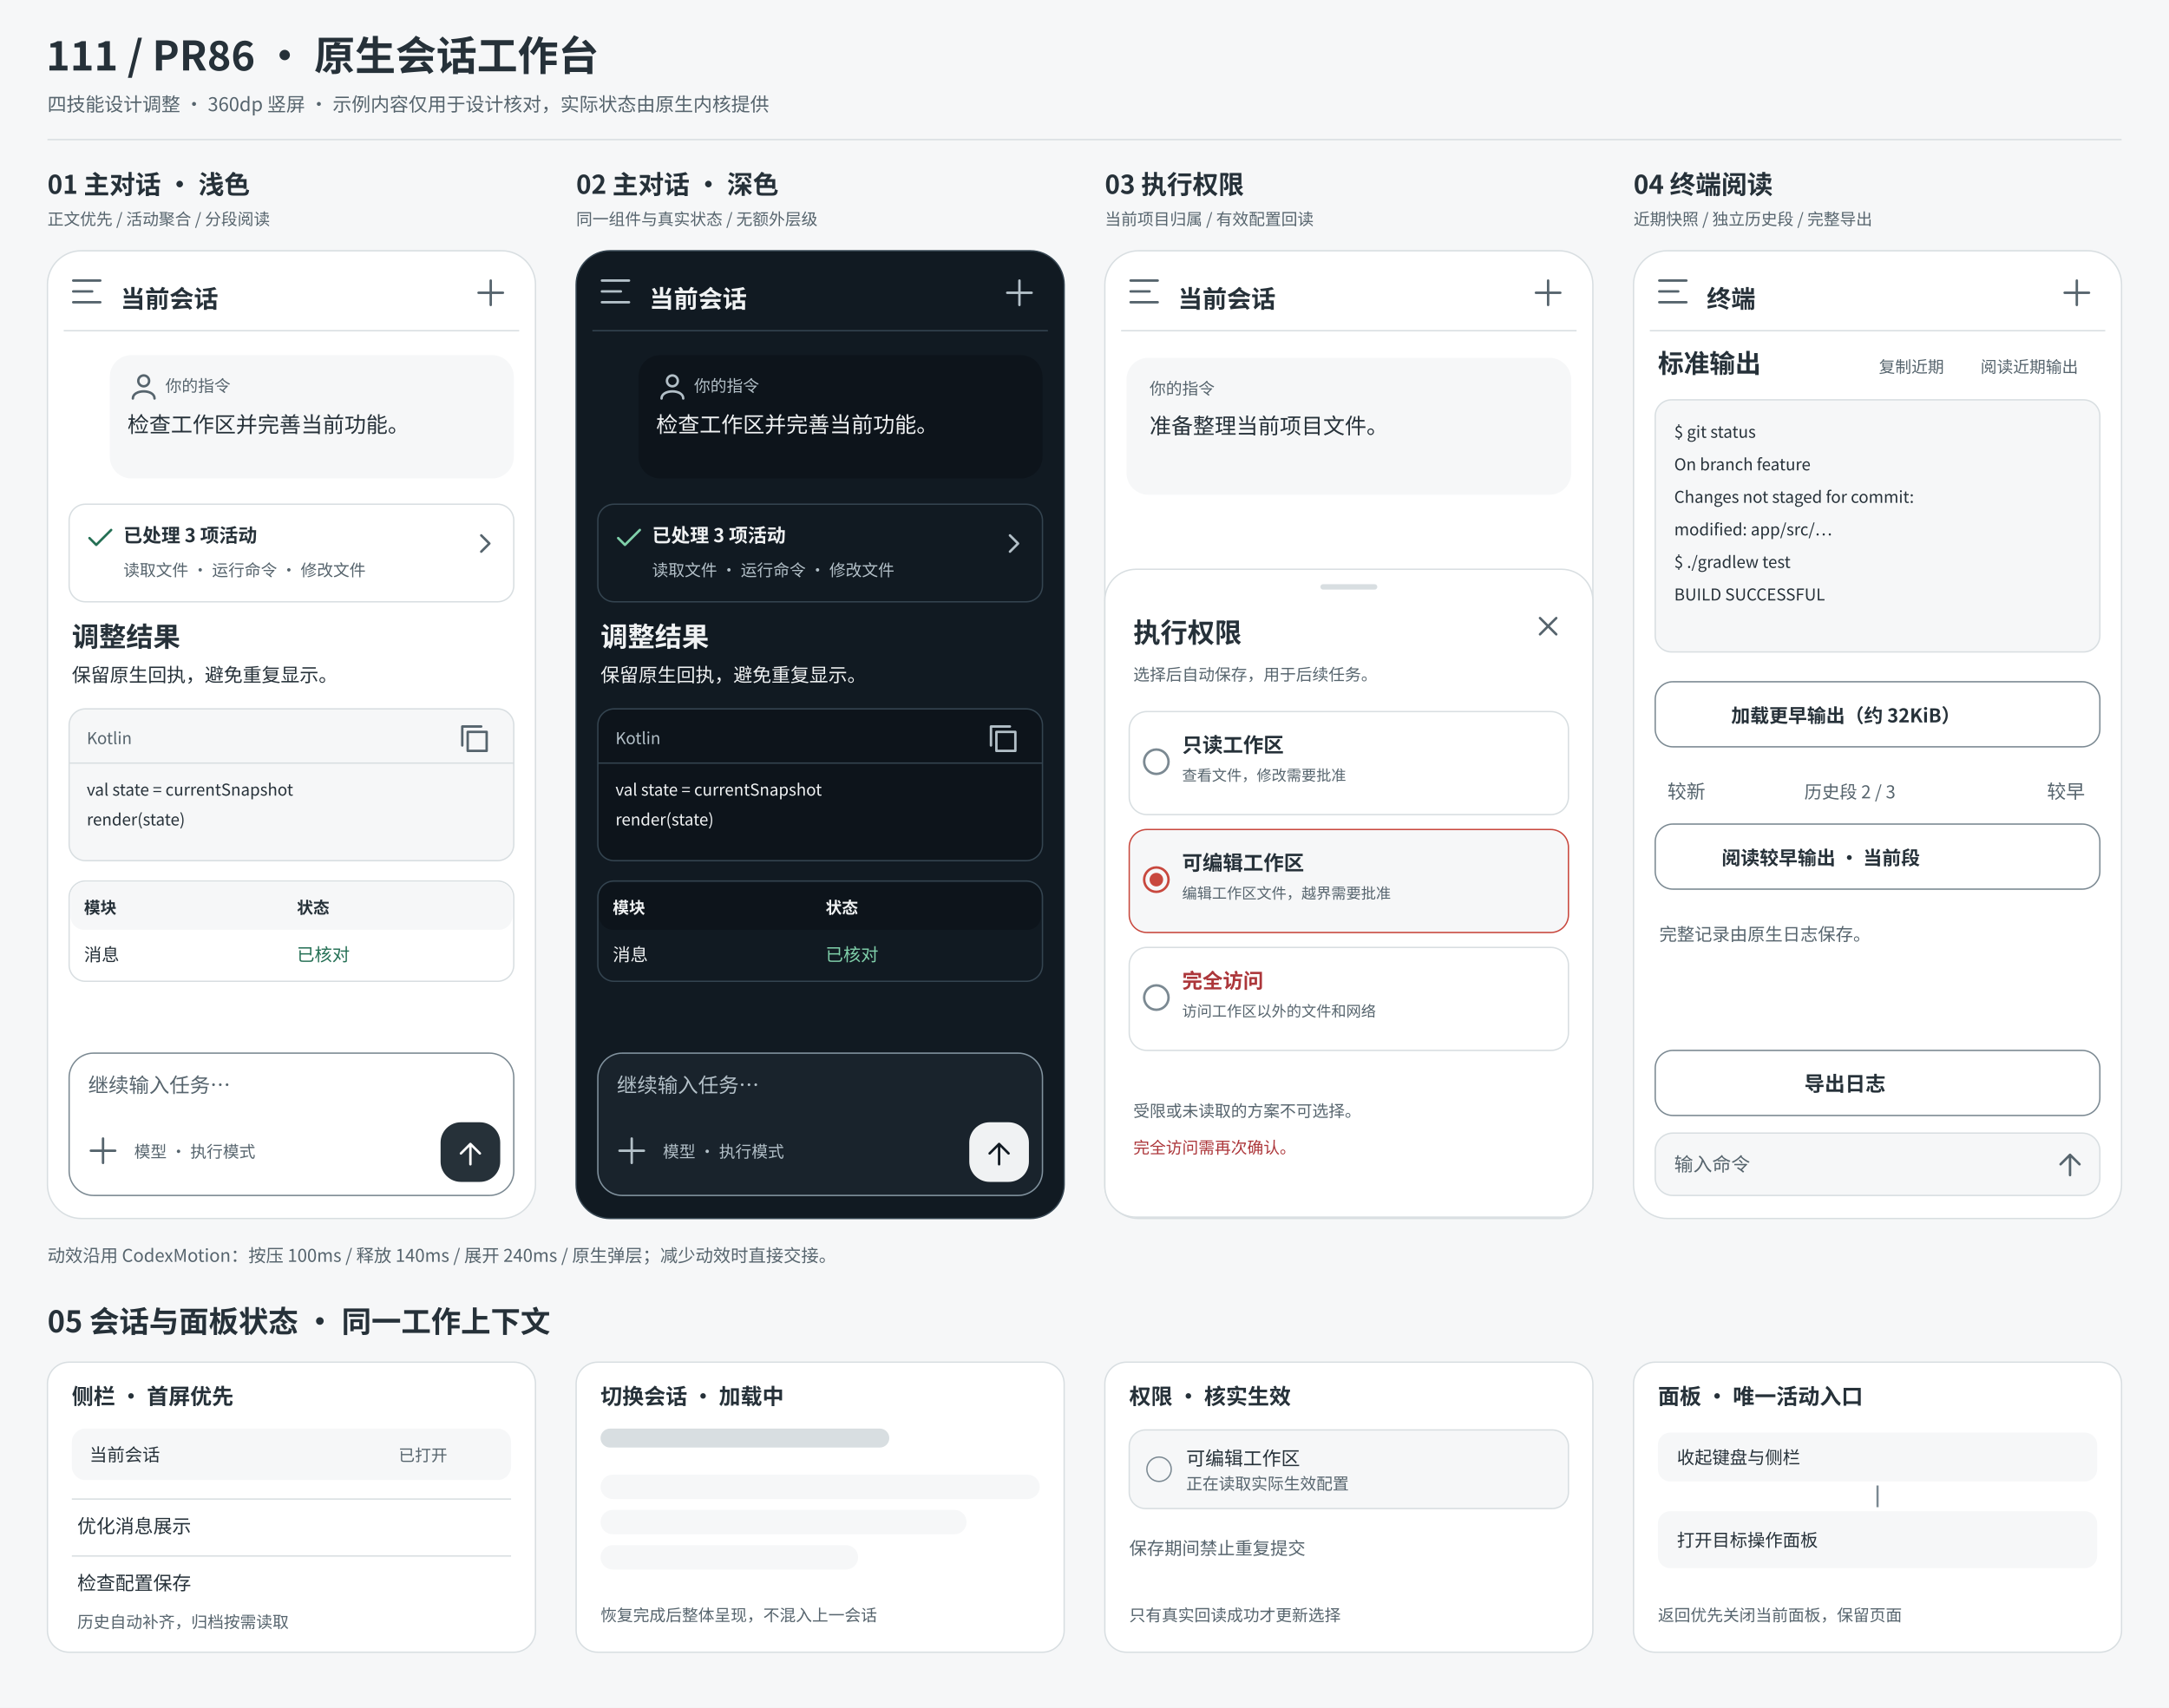
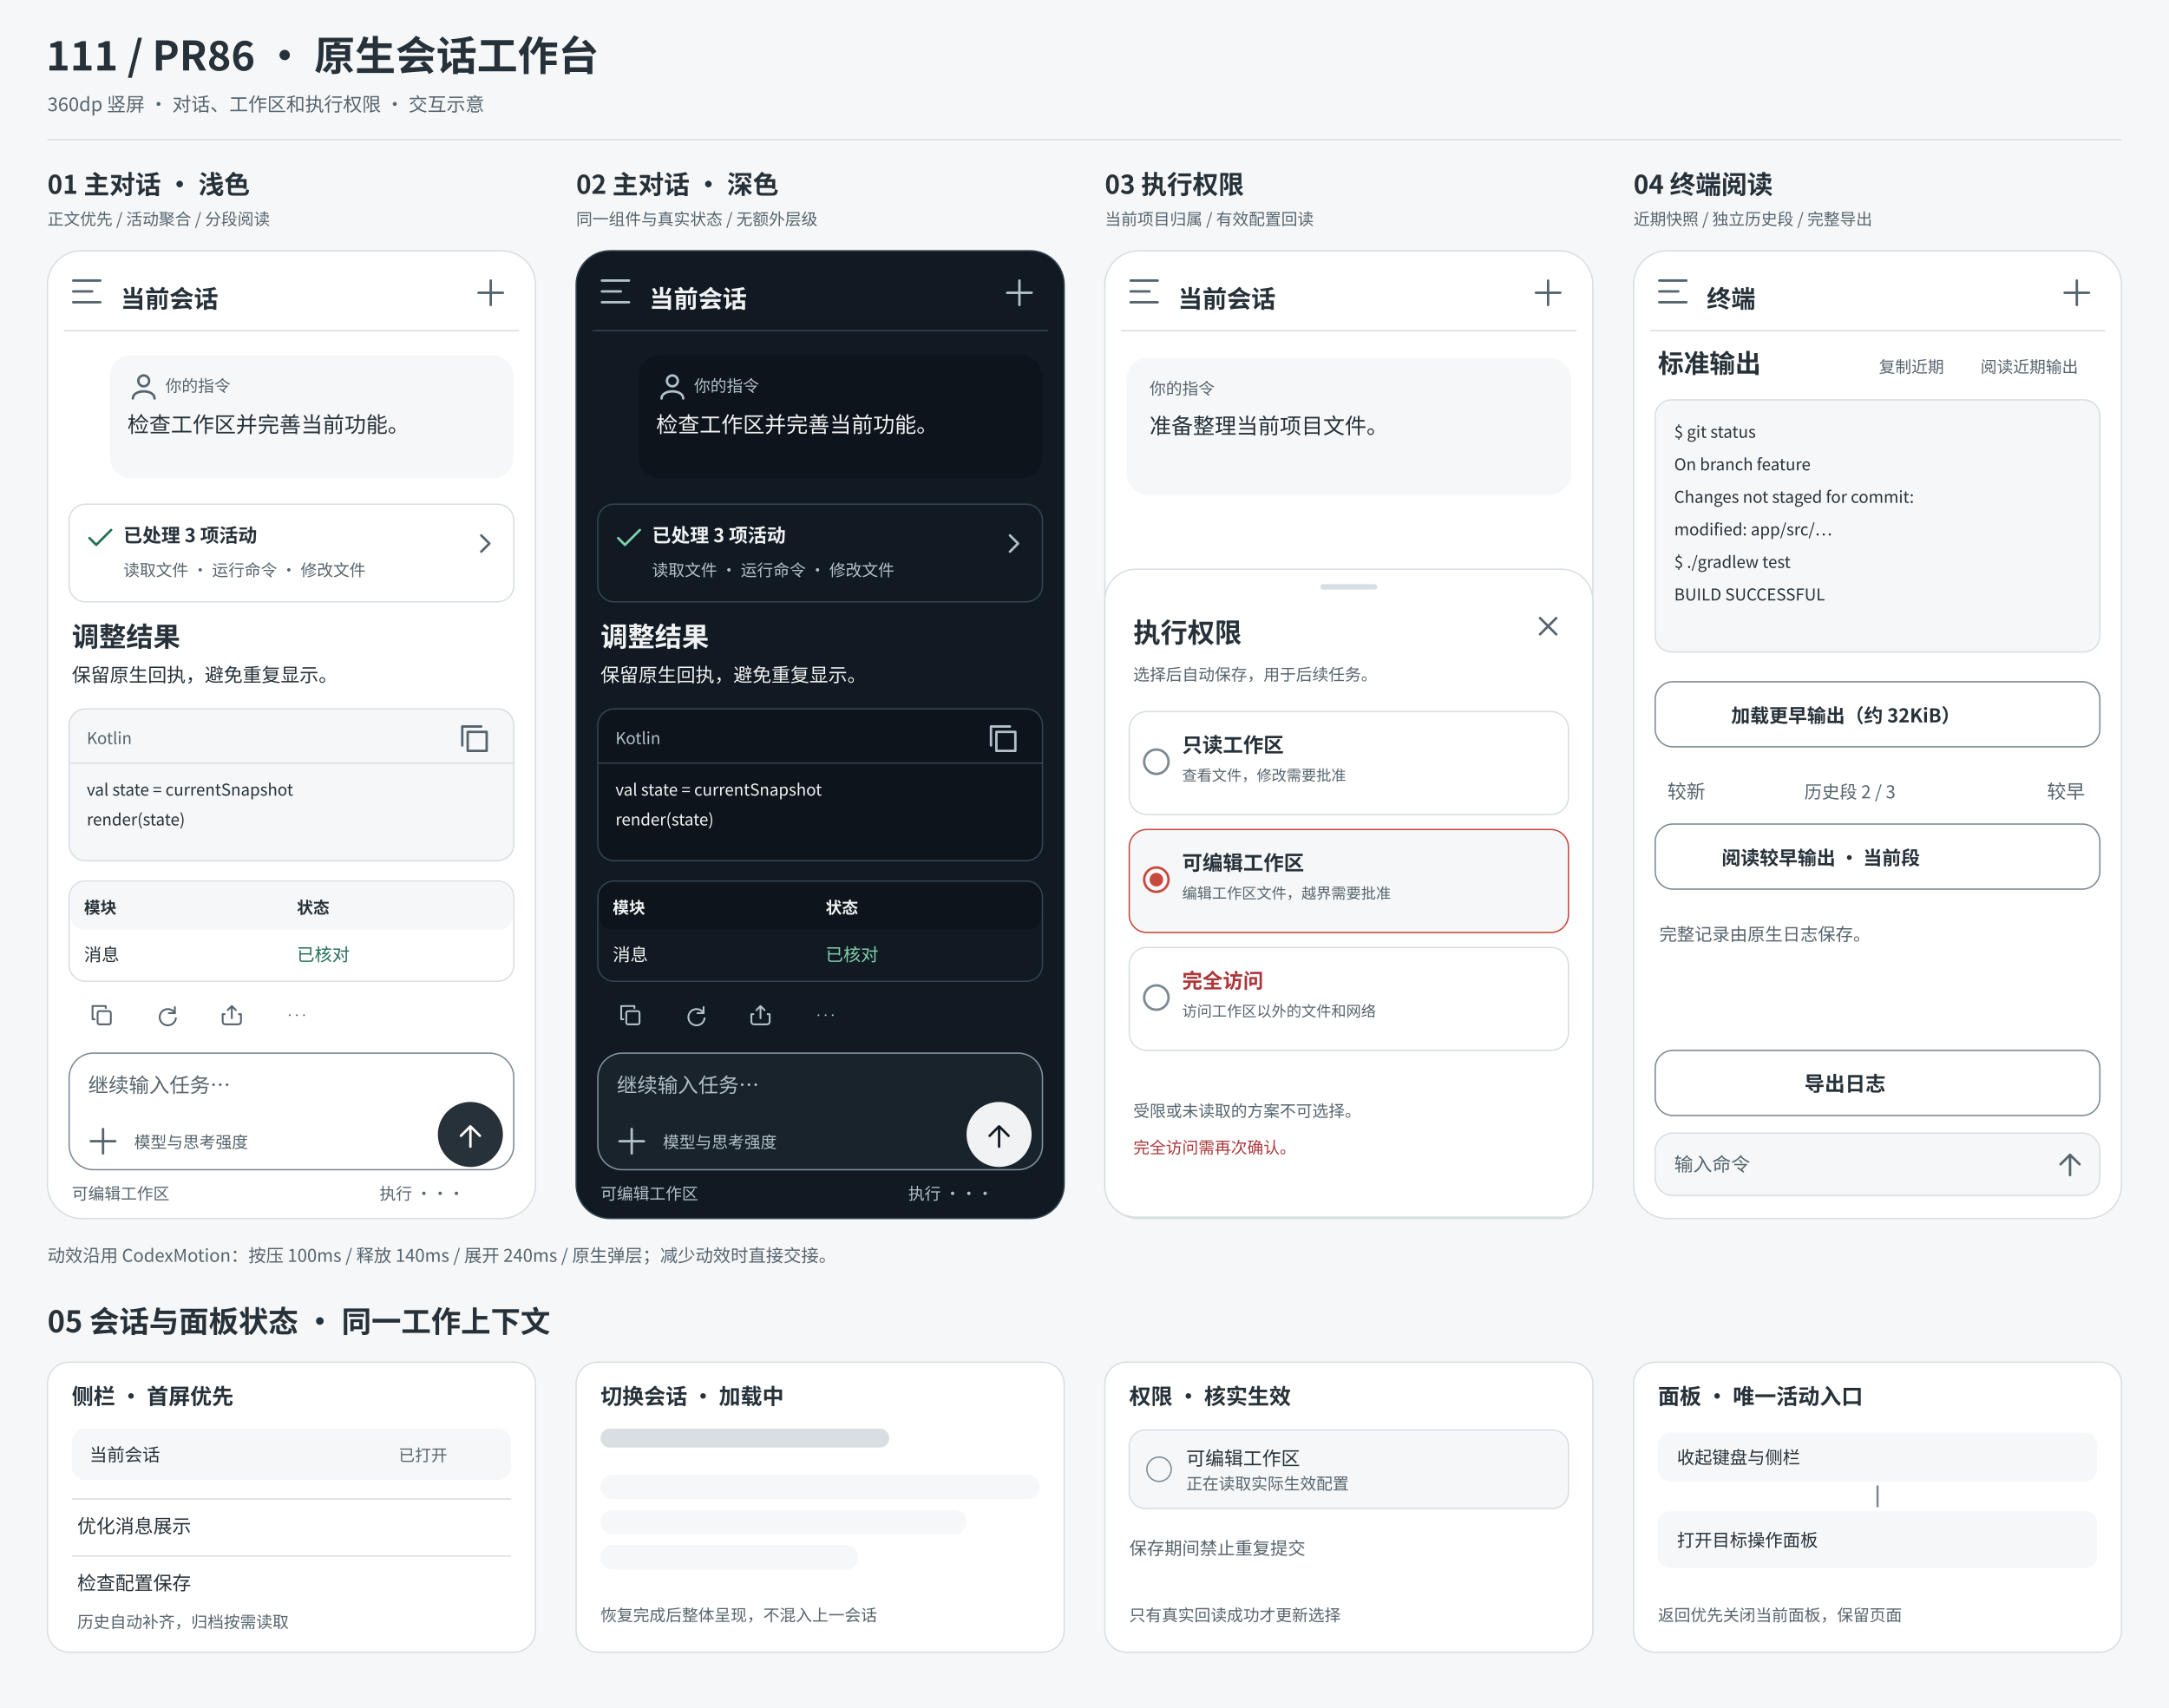
<svg xmlns="http://www.w3.org/2000/svg" width="1600" height="1260" viewBox="0 0 1600 1260" role="img" aria-label="PR86 原生会话工作台组件设计">
  <rect x="0" y="0" width="1600" height="1260" rx="0" fill="#F6F7F8" stroke="none" />
  <text x="34" y="52" fill="#263139" font-family="Noto Sans CJK SC, Microsoft YaHei, sans-serif" font-size="30" font-weight="700">111 / PR86 · 原生会话工作台</text>
-   <text x="35" y="82" fill="#56646D" font-family="Noto Sans CJK SC, Microsoft YaHei, sans-serif" font-size="14" font-weight="400">四技能设计调整 · 360dp 竖屏 · 示例内容仅用于设计核对，实际状态由原生内核提供</text>
+   <text x="35" y="82" fill="#56646D" font-family="Noto Sans CJK SC, Microsoft YaHei, sans-serif" font-size="14" font-weight="400">360dp 竖屏 · 对话、工作区和执行权限 · 交互示意</text>
  <path d="M35 103H1565" fill="none" stroke="#D8DEE1" />
  <text x="35" y="143" fill="#263139" font-family="Noto Sans CJK SC, Microsoft YaHei, sans-serif" font-size="19" font-weight="700">01 主对话 · 浅色</text>
  <text x="35" y="166" fill="#56646D" font-family="Noto Sans CJK SC, Microsoft YaHei, sans-serif" font-size="12" font-weight="400">正文优先 / 活动聚合 / 分段阅读</text>
  <rect x="35" y="185" width="360" height="714" rx="25" fill="#FFFFFF" stroke="#D8DEE1" />
  <path d="M47 244H383" fill="none" stroke="#D8DEE1" />
  <g transform="translate(52 203)" fill="none" stroke="#56646D" stroke-width="1.8" stroke-linecap="round" stroke-linejoin="round">
    <path d="M2 4H22M2 12H16M2 20H22" />
  </g>
  <text x="89" y="227" fill="#263139" font-family="Noto Sans CJK SC, Microsoft YaHei, sans-serif" font-size="18" font-weight="700">当前会话</text>
  <g transform="translate(350 204)" fill="none" stroke="#56646D" stroke-width="1.8" stroke-linecap="round" stroke-linejoin="round">
    <path d="M12 3V21M3 12H21" />
  </g>
  <rect x="81" y="262" width="298" height="91" rx="16" fill="#F6F7F8" stroke="none" />
  <g transform="translate(94 274)" fill="none" stroke="#56646D" stroke-width="1.8" stroke-linecap="round" stroke-linejoin="round">
    <path d="M12 3a4 4 0 1 0 0 8a4 4 0 1 0 0 -8M4 20c0-7 16-7 16 0" />
  </g>
  <text x="122" y="289" fill="#56646D" font-family="Noto Sans CJK SC, Microsoft YaHei, sans-serif" font-size="12" font-weight="400">你的指令</text>
  <text x="94" y="319" fill="#263139" font-family="Noto Sans CJK SC, Microsoft YaHei, sans-serif" font-size="16" font-weight="400">检查工作区并完善当前功能。</text>
  <rect x="51" y="372" width="328" height="72" rx="12" fill="#FFFFFF" stroke="#D8DEE1" />
  <g transform="translate(62 385)" fill="none" stroke="#246F54" stroke-width="1.8" stroke-linecap="round" stroke-linejoin="round">
    <path d="M4 12l5 5 11-11" />
  </g>
  <text x="91" y="400" fill="#263139" font-family="Noto Sans CJK SC, Microsoft YaHei, sans-serif" font-size="14" font-weight="600">已处理 3 项活动</text>
  <text x="91" y="425" fill="#56646D" font-family="Noto Sans CJK SC, Microsoft YaHei, sans-serif" font-size="12" font-weight="400">读取文件 · 运行命令 · 修改文件</text>
  <g transform="translate(346 389)" fill="none" stroke="#56646D" stroke-width="1.8" stroke-linecap="round" stroke-linejoin="round">
    <path d="M9 6l6 6-6 6" />
  </g>
  <text x="53" y="477" fill="#263139" font-family="Noto Sans CJK SC, Microsoft YaHei, sans-serif" font-size="20" font-weight="600">调整结果</text>
  <text x="53" y="503" fill="#263139" font-family="Noto Sans CJK SC, Microsoft YaHei, sans-serif" font-size="14" font-weight="400">保留原生回执，避免重复显示。</text>
  <rect x="51" y="523" width="328" height="112" rx="12" fill="#F6F7F8" stroke="#D8DEE1" />
  <text x="64" y="549" fill="#56646D" font-family="Noto Sans CJK SC, Microsoft YaHei, sans-serif" font-size="12" font-weight="400">Kotlin</text>
  <g transform="translate(338 533)" fill="none" stroke="#56646D" stroke-width="1.8" stroke-linecap="round" stroke-linejoin="round">
    <path d="M7 7H21V21H7ZM3 17V3H17" />
  </g>
  <path d="M51 563H379" fill="none" stroke="#D8DEE1" />
  <text x="64" y="587" fill="#263139" font-family="Noto Sans CJK SC, Microsoft YaHei, sans-serif" font-size="12" font-weight="400">val state = currentSnapshot</text>
  <text x="64" y="609" fill="#263139" font-family="Noto Sans CJK SC, Microsoft YaHei, sans-serif" font-size="12" font-weight="400">render(state)</text>
  <rect x="51" y="650" width="328" height="74" rx="12" fill="#FFFFFF" stroke="#D8DEE1" />
  <rect x="52" y="651" width="326" height="35" rx="10" fill="#F6F7F8" stroke="none" />
  <text x="62" y="674" fill="#263139" font-family="Noto Sans CJK SC, Microsoft YaHei, sans-serif" font-size="12" font-weight="600">模块</text>
  <text x="219" y="674" fill="#263139" font-family="Noto Sans CJK SC, Microsoft YaHei, sans-serif" font-size="12" font-weight="600">状态</text>
  <text x="62" y="709" fill="#263139" font-family="Noto Sans CJK SC, Microsoft YaHei, sans-serif" font-size="13" font-weight="400">消息</text>
  <text x="219" y="709" fill="#246F54" font-family="Noto Sans CJK SC, Microsoft YaHei, sans-serif" font-size="13" font-weight="400">已核对</text>
-   <rect x="51" y="777" width="328" height="105" rx="18" fill="#FFFFFF" stroke="#7B8992" />
+   <g transform="translate(51 725)" role="group" aria-label="回复操作栏">
+     <g transform="translate(0 0)" role="img" aria-label="复制">
+       <rect width="48" height="48" fill="none" />
+       <g transform="translate(15 15) scale(.75)" fill="none" stroke="#56646D" stroke-width="1.8" stroke-linecap="round" stroke-linejoin="round">
+         <path d="M10 8h9q2 0 2 2v9q0 2 -2 2h-9q-2 0 -2 -2v-9q0 -2 2 -2Z" />
+         <path d="M16 5V3H3v13h2" />
+       </g>
+     </g>
+     <g transform="translate(48 0)" role="img" aria-label="重新回答">
+       <rect width="48" height="48" fill="none" />
+       <g transform="translate(15 15) scale(.75)" fill="none" stroke="#56646D" stroke-width="1.8" stroke-linecap="round" stroke-linejoin="round">
+         <path d="M20 10a8 8 0 1 0 1 5" />
+         <path d="M20 4v6h-6" />
+       </g>
+     </g>
+     <g transform="translate(96 0)" role="img" aria-label="分享">
+       <rect width="48" height="48" fill="none" />
+       <g transform="translate(15 15) scale(.75)" fill="none" stroke="#56646D" stroke-width="1.8" stroke-linecap="round" stroke-linejoin="round">
+         <path d="M12 15V3m-4 4 4-4 4 4M5 11H3v7q0 3 3 3h12q3 0 3-3v-7h-2" />
+       </g>
+     </g>
+     <g transform="translate(144 0)" role="img" aria-label="更多">
+       <rect width="48" height="48" fill="none" />
+       <g transform="translate(15 15) scale(.75)" fill="none" stroke="#56646D" stroke-width="1.8" stroke-linecap="round" stroke-linejoin="round">
+         <path d="M5 12h.01M12 12h.01M19 12h.01" />
+       </g>
+     </g>
+   </g>
+   <rect x="51" y="777" width="328" height="86" rx="18" fill="#FFFFFF" stroke="#7B8992" />
  <text x="65" y="806" fill="#56646D" font-family="Noto Sans CJK SC, Microsoft YaHei, sans-serif" font-size="15" font-weight="400">继续输入任务…</text>
-   <g transform="translate(64 837)" fill="none" stroke="#56646D" stroke-width="1.8" stroke-linecap="round" stroke-linejoin="round">
-     <path d="M12 3V21M3 12H21" />
-   </g>
-   <text x="99" y="854" fill="#56646D" font-family="Noto Sans CJK SC, Microsoft YaHei, sans-serif" font-size="12" font-weight="400">模型  ·  执行模式</text>
-   <rect x="325" y="828" width="44" height="44" rx="15" fill="#263139" stroke="none" />
-   <g transform="translate(335 838)" fill="none" stroke="#FFFFFF" stroke-width="1.8" stroke-linecap="round" stroke-linejoin="round">
+   <g transform="translate(64 830)" fill="none" stroke="#56646D" stroke-width="1.8" stroke-linecap="round" stroke-linejoin="round">
+     <path d="M12 3V21M3 12H21" />
+   </g>
+   <text x="99" y="847" fill="#56646D" font-family="Noto Sans CJK SC, Microsoft YaHei, sans-serif" font-size="12" font-weight="400">模型与思考强度</text>
+   <circle cx="347" cy="837" r="24" fill="#263139" />
+   <g transform="translate(335 825)" fill="none" stroke="#FFFFFF" stroke-width="1.8" stroke-linecap="round" stroke-linejoin="round">
    <path d="M5 13l7-7 7 7M12 6V21" />
  </g>
+   <text x="53" y="885" fill="#56646D" font-family="Noto Sans CJK SC, Microsoft YaHei, sans-serif" font-size="12">可编辑工作区</text>
+   <text x="280" y="885" fill="#56646D" font-family="Noto Sans CJK SC, Microsoft YaHei, sans-serif" font-size="12">执行     ···</text>
  <text x="425" y="143" fill="#263139" font-family="Noto Sans CJK SC, Microsoft YaHei, sans-serif" font-size="19" font-weight="700">02 主对话 · 深色</text>
  <text x="425" y="166" fill="#56646D" font-family="Noto Sans CJK SC, Microsoft YaHei, sans-serif" font-size="12" font-weight="400">同一组件与真实状态 / 无额外层级</text>
  <rect x="425" y="185" width="360" height="714" rx="25" fill="#111A22" stroke="#344450" />
  <path d="M437 244H773" fill="none" stroke="#344450" />
  <g transform="translate(442 203)" fill="none" stroke="#B3C0C8" stroke-width="1.8" stroke-linecap="round" stroke-linejoin="round">
    <path d="M2 4H22M2 12H16M2 20H22" />
  </g>
  <text x="479" y="227" fill="#F0F2F3" font-family="Noto Sans CJK SC, Microsoft YaHei, sans-serif" font-size="18" font-weight="700">当前会话</text>
  <g transform="translate(740 204)" fill="none" stroke="#B3C0C8" stroke-width="1.8" stroke-linecap="round" stroke-linejoin="round">
    <path d="M12 3V21M3 12H21" />
  </g>
  <rect x="471" y="262" width="298" height="91" rx="16" fill="#0D141B" stroke="none" />
  <g transform="translate(484 274)" fill="none" stroke="#B3C0C8" stroke-width="1.8" stroke-linecap="round" stroke-linejoin="round">
    <path d="M12 3a4 4 0 1 0 0 8a4 4 0 1 0 0 -8M4 20c0-7 16-7 16 0" />
  </g>
  <text x="512" y="289" fill="#B3C0C8" font-family="Noto Sans CJK SC, Microsoft YaHei, sans-serif" font-size="12" font-weight="400">你的指令</text>
  <text x="484" y="319" fill="#F0F2F3" font-family="Noto Sans CJK SC, Microsoft YaHei, sans-serif" font-size="16" font-weight="400">检查工作区并完善当前功能。</text>
  <rect x="441" y="372" width="328" height="72" rx="12" fill="#111A22" stroke="#344450" />
  <g transform="translate(452 385)" fill="none" stroke="#80D0AA" stroke-width="1.8" stroke-linecap="round" stroke-linejoin="round">
    <path d="M4 12l5 5 11-11" />
  </g>
  <text x="481" y="400" fill="#F0F2F3" font-family="Noto Sans CJK SC, Microsoft YaHei, sans-serif" font-size="14" font-weight="600">已处理 3 项活动</text>
  <text x="481" y="425" fill="#B3C0C8" font-family="Noto Sans CJK SC, Microsoft YaHei, sans-serif" font-size="12" font-weight="400">读取文件 · 运行命令 · 修改文件</text>
  <g transform="translate(736 389)" fill="none" stroke="#B3C0C8" stroke-width="1.8" stroke-linecap="round" stroke-linejoin="round">
    <path d="M9 6l6 6-6 6" />
  </g>
  <text x="443" y="477" fill="#F0F2F3" font-family="Noto Sans CJK SC, Microsoft YaHei, sans-serif" font-size="20" font-weight="600">调整结果</text>
  <text x="443" y="503" fill="#F0F2F3" font-family="Noto Sans CJK SC, Microsoft YaHei, sans-serif" font-size="14" font-weight="400">保留原生回执，避免重复显示。</text>
  <rect x="441" y="523" width="328" height="112" rx="12" fill="#0D141B" stroke="#344450" />
  <text x="454" y="549" fill="#B3C0C8" font-family="Noto Sans CJK SC, Microsoft YaHei, sans-serif" font-size="12" font-weight="400">Kotlin</text>
  <g transform="translate(728 533)" fill="none" stroke="#B3C0C8" stroke-width="1.8" stroke-linecap="round" stroke-linejoin="round">
    <path d="M7 7H21V21H7ZM3 17V3H17" />
  </g>
  <path d="M441 563H769" fill="none" stroke="#344450" />
  <text x="454" y="587" fill="#F0F2F3" font-family="Noto Sans CJK SC, Microsoft YaHei, sans-serif" font-size="12" font-weight="400">val state = currentSnapshot</text>
  <text x="454" y="609" fill="#F0F2F3" font-family="Noto Sans CJK SC, Microsoft YaHei, sans-serif" font-size="12" font-weight="400">render(state)</text>
  <rect x="441" y="650" width="328" height="74" rx="12" fill="#111A22" stroke="#344450" />
  <rect x="442" y="651" width="326" height="35" rx="10" fill="#0D141B" stroke="none" />
  <text x="452" y="674" fill="#F0F2F3" font-family="Noto Sans CJK SC, Microsoft YaHei, sans-serif" font-size="12" font-weight="600">模块</text>
  <text x="609" y="674" fill="#F0F2F3" font-family="Noto Sans CJK SC, Microsoft YaHei, sans-serif" font-size="12" font-weight="600">状态</text>
  <text x="452" y="709" fill="#F0F2F3" font-family="Noto Sans CJK SC, Microsoft YaHei, sans-serif" font-size="13" font-weight="400">消息</text>
  <text x="609" y="709" fill="#80D0AA" font-family="Noto Sans CJK SC, Microsoft YaHei, sans-serif" font-size="13" font-weight="400">已核对</text>
-   <rect x="441" y="777" width="328" height="105" rx="18" fill="#19232C" stroke="#81929E" />
+   <g transform="translate(441 725)" role="group" aria-label="回复操作栏">
+     <g transform="translate(0 0)" role="img" aria-label="复制">
+       <rect width="48" height="48" fill="none" />
+       <g transform="translate(15 15) scale(.75)" fill="none" stroke="#B3C0C8" stroke-width="1.8" stroke-linecap="round" stroke-linejoin="round">
+         <path d="M10 8h9q2 0 2 2v9q0 2 -2 2h-9q-2 0 -2 -2v-9q0 -2 2 -2Z" />
+         <path d="M16 5V3H3v13h2" />
+       </g>
+     </g>
+     <g transform="translate(48 0)" role="img" aria-label="重新回答">
+       <rect width="48" height="48" fill="none" />
+       <g transform="translate(15 15) scale(.75)" fill="none" stroke="#B3C0C8" stroke-width="1.8" stroke-linecap="round" stroke-linejoin="round">
+         <path d="M20 10a8 8 0 1 0 1 5" />
+         <path d="M20 4v6h-6" />
+       </g>
+     </g>
+     <g transform="translate(96 0)" role="img" aria-label="分享">
+       <rect width="48" height="48" fill="none" />
+       <g transform="translate(15 15) scale(.75)" fill="none" stroke="#B3C0C8" stroke-width="1.8" stroke-linecap="round" stroke-linejoin="round">
+         <path d="M12 15V3m-4 4 4-4 4 4M5 11H3v7q0 3 3 3h12q3 0 3-3v-7h-2" />
+       </g>
+     </g>
+     <g transform="translate(144 0)" role="img" aria-label="更多">
+       <rect width="48" height="48" fill="none" />
+       <g transform="translate(15 15) scale(.75)" fill="none" stroke="#B3C0C8" stroke-width="1.8" stroke-linecap="round" stroke-linejoin="round">
+         <path d="M5 12h.01M12 12h.01M19 12h.01" />
+       </g>
+     </g>
+   </g>
+   <rect x="441" y="777" width="328" height="86" rx="18" fill="#19232C" stroke="#81929E" />
  <text x="455" y="806" fill="#B3C0C8" font-family="Noto Sans CJK SC, Microsoft YaHei, sans-serif" font-size="15" font-weight="400">继续输入任务…</text>
-   <g transform="translate(454 837)" fill="none" stroke="#B3C0C8" stroke-width="1.8" stroke-linecap="round" stroke-linejoin="round">
-     <path d="M12 3V21M3 12H21" />
-   </g>
-   <text x="489" y="854" fill="#B3C0C8" font-family="Noto Sans CJK SC, Microsoft YaHei, sans-serif" font-size="12" font-weight="400">模型  ·  执行模式</text>
-   <rect x="715" y="828" width="44" height="44" rx="15" fill="#F0F2F3" stroke="none" />
-   <g transform="translate(725 838)" fill="none" stroke="#111A22" stroke-width="1.8" stroke-linecap="round" stroke-linejoin="round">
+   <g transform="translate(454 830)" fill="none" stroke="#B3C0C8" stroke-width="1.8" stroke-linecap="round" stroke-linejoin="round">
+     <path d="M12 3V21M3 12H21" />
+   </g>
+   <text x="489" y="847" fill="#B3C0C8" font-family="Noto Sans CJK SC, Microsoft YaHei, sans-serif" font-size="12" font-weight="400">模型与思考强度</text>
+   <circle cx="737" cy="837" r="24" fill="#F0F2F3" />
+   <g transform="translate(725 825)" fill="none" stroke="#111A22" stroke-width="1.8" stroke-linecap="round" stroke-linejoin="round">
    <path d="M5 13l7-7 7 7M12 6V21" />
  </g>
+   <text x="443" y="885" fill="#B3C0C8" font-family="Noto Sans CJK SC, Microsoft YaHei, sans-serif" font-size="12">可编辑工作区</text>
+   <text x="670" y="885" fill="#B3C0C8" font-family="Noto Sans CJK SC, Microsoft YaHei, sans-serif" font-size="12">执行     ···</text>
  <text x="815" y="143" fill="#263139" font-family="Noto Sans CJK SC, Microsoft YaHei, sans-serif" font-size="19" font-weight="700">03 执行权限</text>
  <text x="815" y="166" fill="#56646D" font-family="Noto Sans CJK SC, Microsoft YaHei, sans-serif" font-size="12" font-weight="400">当前项目归属 / 有效配置回读</text>
  <rect x="815" y="185" width="360" height="714" rx="25" fill="#FFFFFF" stroke="#D8DEE1" />
  <path d="M827 244H1163" fill="none" stroke="#D8DEE1" />
  <g transform="translate(832 203)" fill="none" stroke="#56646D" stroke-width="1.8" stroke-linecap="round" stroke-linejoin="round">
    <path d="M2 4H22M2 12H16M2 20H22" />
  </g>
  <text x="869" y="227" fill="#263139" font-family="Noto Sans CJK SC, Microsoft YaHei, sans-serif" font-size="18" font-weight="700">当前会话</text>
  <g transform="translate(1130 204)" fill="none" stroke="#56646D" stroke-width="1.8" stroke-linecap="round" stroke-linejoin="round">
    <path d="M12 3V21M3 12H21" />
  </g>
  <rect x="831" y="264" width="328" height="101" rx="16" fill="#F6F7F8" stroke="none" />
  <text x="848" y="291" fill="#56646D" font-family="Noto Sans CJK SC, Microsoft YaHei, sans-serif" font-size="12" font-weight="400">你的指令</text>
  <text x="848" y="320" fill="#263139" font-family="Noto Sans CJK SC, Microsoft YaHei, sans-serif" font-size="16" font-weight="400">准备整理当前项目文件。</text>
  <rect x="831" y="779" width="328" height="103" rx="18" fill="#FFFFFF" stroke="#7B8992" />
  <text x="846" y="809" fill="#56646D" font-family="Noto Sans CJK SC, Microsoft YaHei, sans-serif" font-size="15" font-weight="400">输入任务…</text>
  <rect x="815" y="420" width="360" height="478" rx="23" fill="#FFFFFF" stroke="#D8DEE1" />
  <rect x="974" y="431" width="42" height="4" rx="2" fill="#D8DEE1" stroke="none" />
  <text x="836" y="474" fill="#263139" font-family="Noto Sans CJK SC, Microsoft YaHei, sans-serif" font-size="20" font-weight="700">执行权限</text>
  <g transform="translate(1130 450)" fill="none" stroke="#56646D" stroke-width="1.8" stroke-linecap="round" stroke-linejoin="round">
    <path d="M6 6l12 12M18 6L6 18" />
  </g>
  <text x="836" y="502" fill="#56646D" font-family="Noto Sans CJK SC, Microsoft YaHei, sans-serif" font-size="12" font-weight="400">选择后自动保存，用于后续任务。</text>
  <rect x="833" y="525" width="324" height="76" rx="13" fill="#FFFFFF" stroke="#D8DEE1" />
  <circle cx="853" cy="562" r="9" fill="none" stroke="#7B8992" stroke-width="1.8" />
  <text x="872" y="555" fill="#263139" font-family="Noto Sans CJK SC, Microsoft YaHei, sans-serif" font-size="15" font-weight="600">只读工作区</text>
  <text x="872" y="576" fill="#56646D" font-family="Noto Sans CJK SC, Microsoft YaHei, sans-serif" font-size="11" font-weight="400">查看文件，修改需要批准</text>
  <rect x="833" y="612" width="324" height="76" rx="13" fill="#F6F7F8" stroke="#C8483E" />
  <circle cx="853" cy="649" r="9" fill="none" stroke="#C8483E" stroke-width="1.8" />
  <circle cx="853" cy="649" r="5" fill="#C8483E" />
  <text x="872" y="642" fill="#263139" font-family="Noto Sans CJK SC, Microsoft YaHei, sans-serif" font-size="15" font-weight="600">可编辑工作区</text>
  <text x="872" y="663" fill="#56646D" font-family="Noto Sans CJK SC, Microsoft YaHei, sans-serif" font-size="11" font-weight="400">编辑工作区文件，越界需要批准</text>
  <rect x="833" y="699" width="324" height="76" rx="13" fill="#FFFFFF" stroke="#D8DEE1" />
  <circle cx="853" cy="736" r="9" fill="none" stroke="#7B8992" stroke-width="1.8" />
  <text x="872" y="729" fill="#AC363A" font-family="Noto Sans CJK SC, Microsoft YaHei, sans-serif" font-size="15" font-weight="600">完全访问</text>
  <text x="872" y="750" fill="#56646D" font-family="Noto Sans CJK SC, Microsoft YaHei, sans-serif" font-size="11" font-weight="400">访问工作区以外的文件和网络</text>
  <text x="836" y="824" fill="#56646D" font-family="Noto Sans CJK SC, Microsoft YaHei, sans-serif" font-size="12" font-weight="400">受限或未读取的方案不可选择。</text>
  <text x="836" y="851" fill="#AC363A" font-family="Noto Sans CJK SC, Microsoft YaHei, sans-serif" font-size="12" font-weight="400">完全访问需再次确认。</text>
  <text x="1205" y="143" fill="#263139" font-family="Noto Sans CJK SC, Microsoft YaHei, sans-serif" font-size="19" font-weight="700">04 终端阅读</text>
  <text x="1205" y="166" fill="#56646D" font-family="Noto Sans CJK SC, Microsoft YaHei, sans-serif" font-size="12" font-weight="400">近期快照 / 独立历史段 / 完整导出</text>
  <rect x="1205" y="185" width="360" height="714" rx="25" fill="#FFFFFF" stroke="#D8DEE1" />
  <path d="M1217 244H1553" fill="none" stroke="#D8DEE1" />
  <g transform="translate(1222 203)" fill="none" stroke="#56646D" stroke-width="1.8" stroke-linecap="round" stroke-linejoin="round">
    <path d="M2 4H22M2 12H16M2 20H22" />
  </g>
  <text x="1259" y="227" fill="#263139" font-family="Noto Sans CJK SC, Microsoft YaHei, sans-serif" font-size="18" font-weight="700">终端</text>
  <g transform="translate(1520 204)" fill="none" stroke="#56646D" stroke-width="1.8" stroke-linecap="round" stroke-linejoin="round">
    <path d="M12 3V21M3 12H21" />
  </g>
  <text x="1223" y="275" fill="#263139" font-family="Noto Sans CJK SC, Microsoft YaHei, sans-serif" font-size="19" font-weight="700">标准输出</text>
  <text x="1386" y="275" fill="#56646D" font-family="Noto Sans CJK SC, Microsoft YaHei, sans-serif" font-size="12" font-weight="400">复制近期</text>
  <text x="1461" y="275" fill="#56646D" font-family="Noto Sans CJK SC, Microsoft YaHei, sans-serif" font-size="12" font-weight="400">阅读近期输出</text>
  <rect x="1221" y="295" width="328" height="186" rx="12" fill="#F6F7F8" stroke="#D8DEE1" />
  <text x="1235" y="323" fill="#263139" font-family="Noto Sans CJK SC, Microsoft YaHei, sans-serif" font-size="12" font-weight="400">$ git status</text>
  <text x="1235" y="347" fill="#263139" font-family="Noto Sans CJK SC, Microsoft YaHei, sans-serif" font-size="12" font-weight="400">On branch feature</text>
  <text x="1235" y="371" fill="#263139" font-family="Noto Sans CJK SC, Microsoft YaHei, sans-serif" font-size="12" font-weight="400">Changes not staged for commit:</text>
  <text x="1235" y="395" fill="#263139" font-family="Noto Sans CJK SC, Microsoft YaHei, sans-serif" font-size="12" font-weight="400">  modified: app/src/…</text>
  <text x="1235" y="419" fill="#263139" font-family="Noto Sans CJK SC, Microsoft YaHei, sans-serif" font-size="12" font-weight="400">$ ./gradlew test</text>
  <text x="1235" y="443" fill="#263139" font-family="Noto Sans CJK SC, Microsoft YaHei, sans-serif" font-size="12" font-weight="400">BUILD SUCCESSFUL</text>
  <rect x="1221" y="503" width="328" height="48" rx="13" fill="#FFFFFF" stroke="#7B8992" />
  <text x="1277" y="533" fill="#263139" font-family="Noto Sans CJK SC, Microsoft YaHei, sans-serif" font-size="14" font-weight="600">加载更早输出（约 32KiB）</text>
  <text x="1230" y="589" fill="#56646D" font-family="Noto Sans CJK SC, Microsoft YaHei, sans-serif" font-size="14" font-weight="400">较新</text>
  <text x="1331" y="589" fill="#56646D" font-family="Noto Sans CJK SC, Microsoft YaHei, sans-serif" font-size="13" font-weight="400">历史段 2 / 3</text>
  <text x="1510" y="589" fill="#56646D" font-family="Noto Sans CJK SC, Microsoft YaHei, sans-serif" font-size="14" font-weight="400">较早</text>
  <rect x="1221" y="608" width="328" height="48" rx="13" fill="#FFFFFF" stroke="#7B8992" />
  <text x="1270" y="638" fill="#263139" font-family="Noto Sans CJK SC, Microsoft YaHei, sans-serif" font-size="14" font-weight="600">阅读较早输出 · 当前段</text>
  <text x="1224" y="694" fill="#56646D" font-family="Noto Sans CJK SC, Microsoft YaHei, sans-serif" font-size="13" font-weight="400">完整记录由原生日志保存。</text>
  <rect x="1221" y="775" width="328" height="48" rx="13" fill="#FFFFFF" stroke="#7B8992" />
  <text x="1331" y="805" fill="#263139" font-family="Noto Sans CJK SC, Microsoft YaHei, sans-serif" font-size="15" font-weight="600">导出日志</text>
  <rect x="1221" y="836" width="328" height="46" rx="13" fill="#F6F7F8" stroke="#D8DEE1" />
  <text x="1235" y="864" fill="#56646D" font-family="Noto Sans CJK SC, Microsoft YaHei, sans-serif" font-size="14" font-weight="400">输入命令</text>
  <g transform="translate(1515 846)" fill="none" stroke="#56646D" stroke-width="1.8" stroke-linecap="round" stroke-linejoin="round">
    <path d="M5 13l7-7 7 7M12 6V21" />
  </g>
  <text x="35" y="931" fill="#56646D" font-family="Noto Sans CJK SC, Microsoft YaHei, sans-serif" font-size="13" font-weight="400">动效沿用 CodexMotion：按压 100ms / 释放 140ms / 展开 240ms / 原生弹层；减少动效时直接交接。</text>
  <g font-family="Noto Sans CJK SC, Microsoft YaHei, sans-serif">
    <text x="35" y="983" fill="#263139" font-size="22" font-weight="700">05 会话与面板状态 · 同一工作上下文</text>
    <g transform="translate(35 1005)">
      <rect width="360" height="214" rx="16" fill="#FFFFFF" stroke="#D8DEE1" />
      <text x="18" y="31" font-size="16" font-weight="700" fill="#263139">侧栏 · 首屏优先</text>
      <rect x="18" y="49" width="324" height="38" rx="10" fill="#F6F7F8" />
      <text x="31" y="73" font-size="13" fill="#263139">当前会话</text>
      <text x="259" y="73" font-size="12" fill="#56646D">已打开</text>
      <path d="M18 101H342M18 143H342" stroke="#D8DEE1" />
      <text x="22" y="126" font-size="14" fill="#263139">优化消息展示</text>
      <text x="22" y="168" font-size="14" fill="#263139">检查配置保存</text>
      <text x="22" y="196" font-size="12" fill="#56646D">历史自动补齐，归档按需读取</text>
    </g>
    <g transform="translate(425 1005)">
      <rect width="360" height="214" rx="16" fill="#FFFFFF" stroke="#D8DEE1" />
      <text x="18" y="31" font-size="16" font-weight="700" fill="#263139">切换会话 · 加载中</text>
      <rect x="18" y="49" width="213" height="14" rx="7" fill="#D8DEE1" />
      <rect x="18" y="83" width="324" height="18" rx="9" fill="#F6F7F8" />
      <rect x="18" y="109" width="270" height="18" rx="9" fill="#F6F7F8" />
      <rect x="18" y="135" width="190" height="18" rx="9" fill="#F6F7F8" />
      <text x="18" y="191" font-size="12" fill="#56646D">恢复完成后整体呈现，不混入上一会话</text>
    </g>
    <g transform="translate(815 1005)">
      <rect width="360" height="214" rx="16" fill="#FFFFFF" stroke="#D8DEE1" />
      <text x="18" y="31" font-size="16" font-weight="700" fill="#263139">权限 · 核实生效</text>
      <rect x="18" y="50" width="324" height="58" rx="12" fill="#F6F7F8" stroke="#D8DEE1" />
      <circle cx="40" cy="79" r="9" fill="none" stroke="#7B8992" />
      <text x="60" y="76" font-size="14" fill="#263139">可编辑工作区</text>
      <text x="60" y="94" font-size="12" fill="#56646D">正在读取实际生效配置</text>
      <text x="18" y="142" font-size="13" fill="#56646D">保存期间禁止重复提交</text>
      <text x="18" y="191" font-size="12" fill="#56646D">只有真实回读成功才更新选择</text>
    </g>
    <g transform="translate(1205 1005)">
      <rect width="360" height="214" rx="16" fill="#FFFFFF" stroke="#D8DEE1" />
      <text x="18" y="31" font-size="16" font-weight="700" fill="#263139">面板 · 唯一活动入口</text>
      <rect x="18" y="52" width="324" height="36" rx="9" fill="#F6F7F8" />
      <text x="32" y="75" font-size="13" fill="#263139">收起键盘与侧栏</text>
      <path d="M180 91V107" stroke="#7B8992" stroke-width="1.6" />
      <rect x="18" y="110" width="324" height="42" rx="9" fill="#F6F7F8" />
      <text x="32" y="136" font-size="13" fill="#263139">打开目标操作面板</text>
      <text x="18" y="191" font-size="12" fill="#56646D">返回优先关闭当前面板，保留页面</text>
    </g>
  </g>
</svg>
